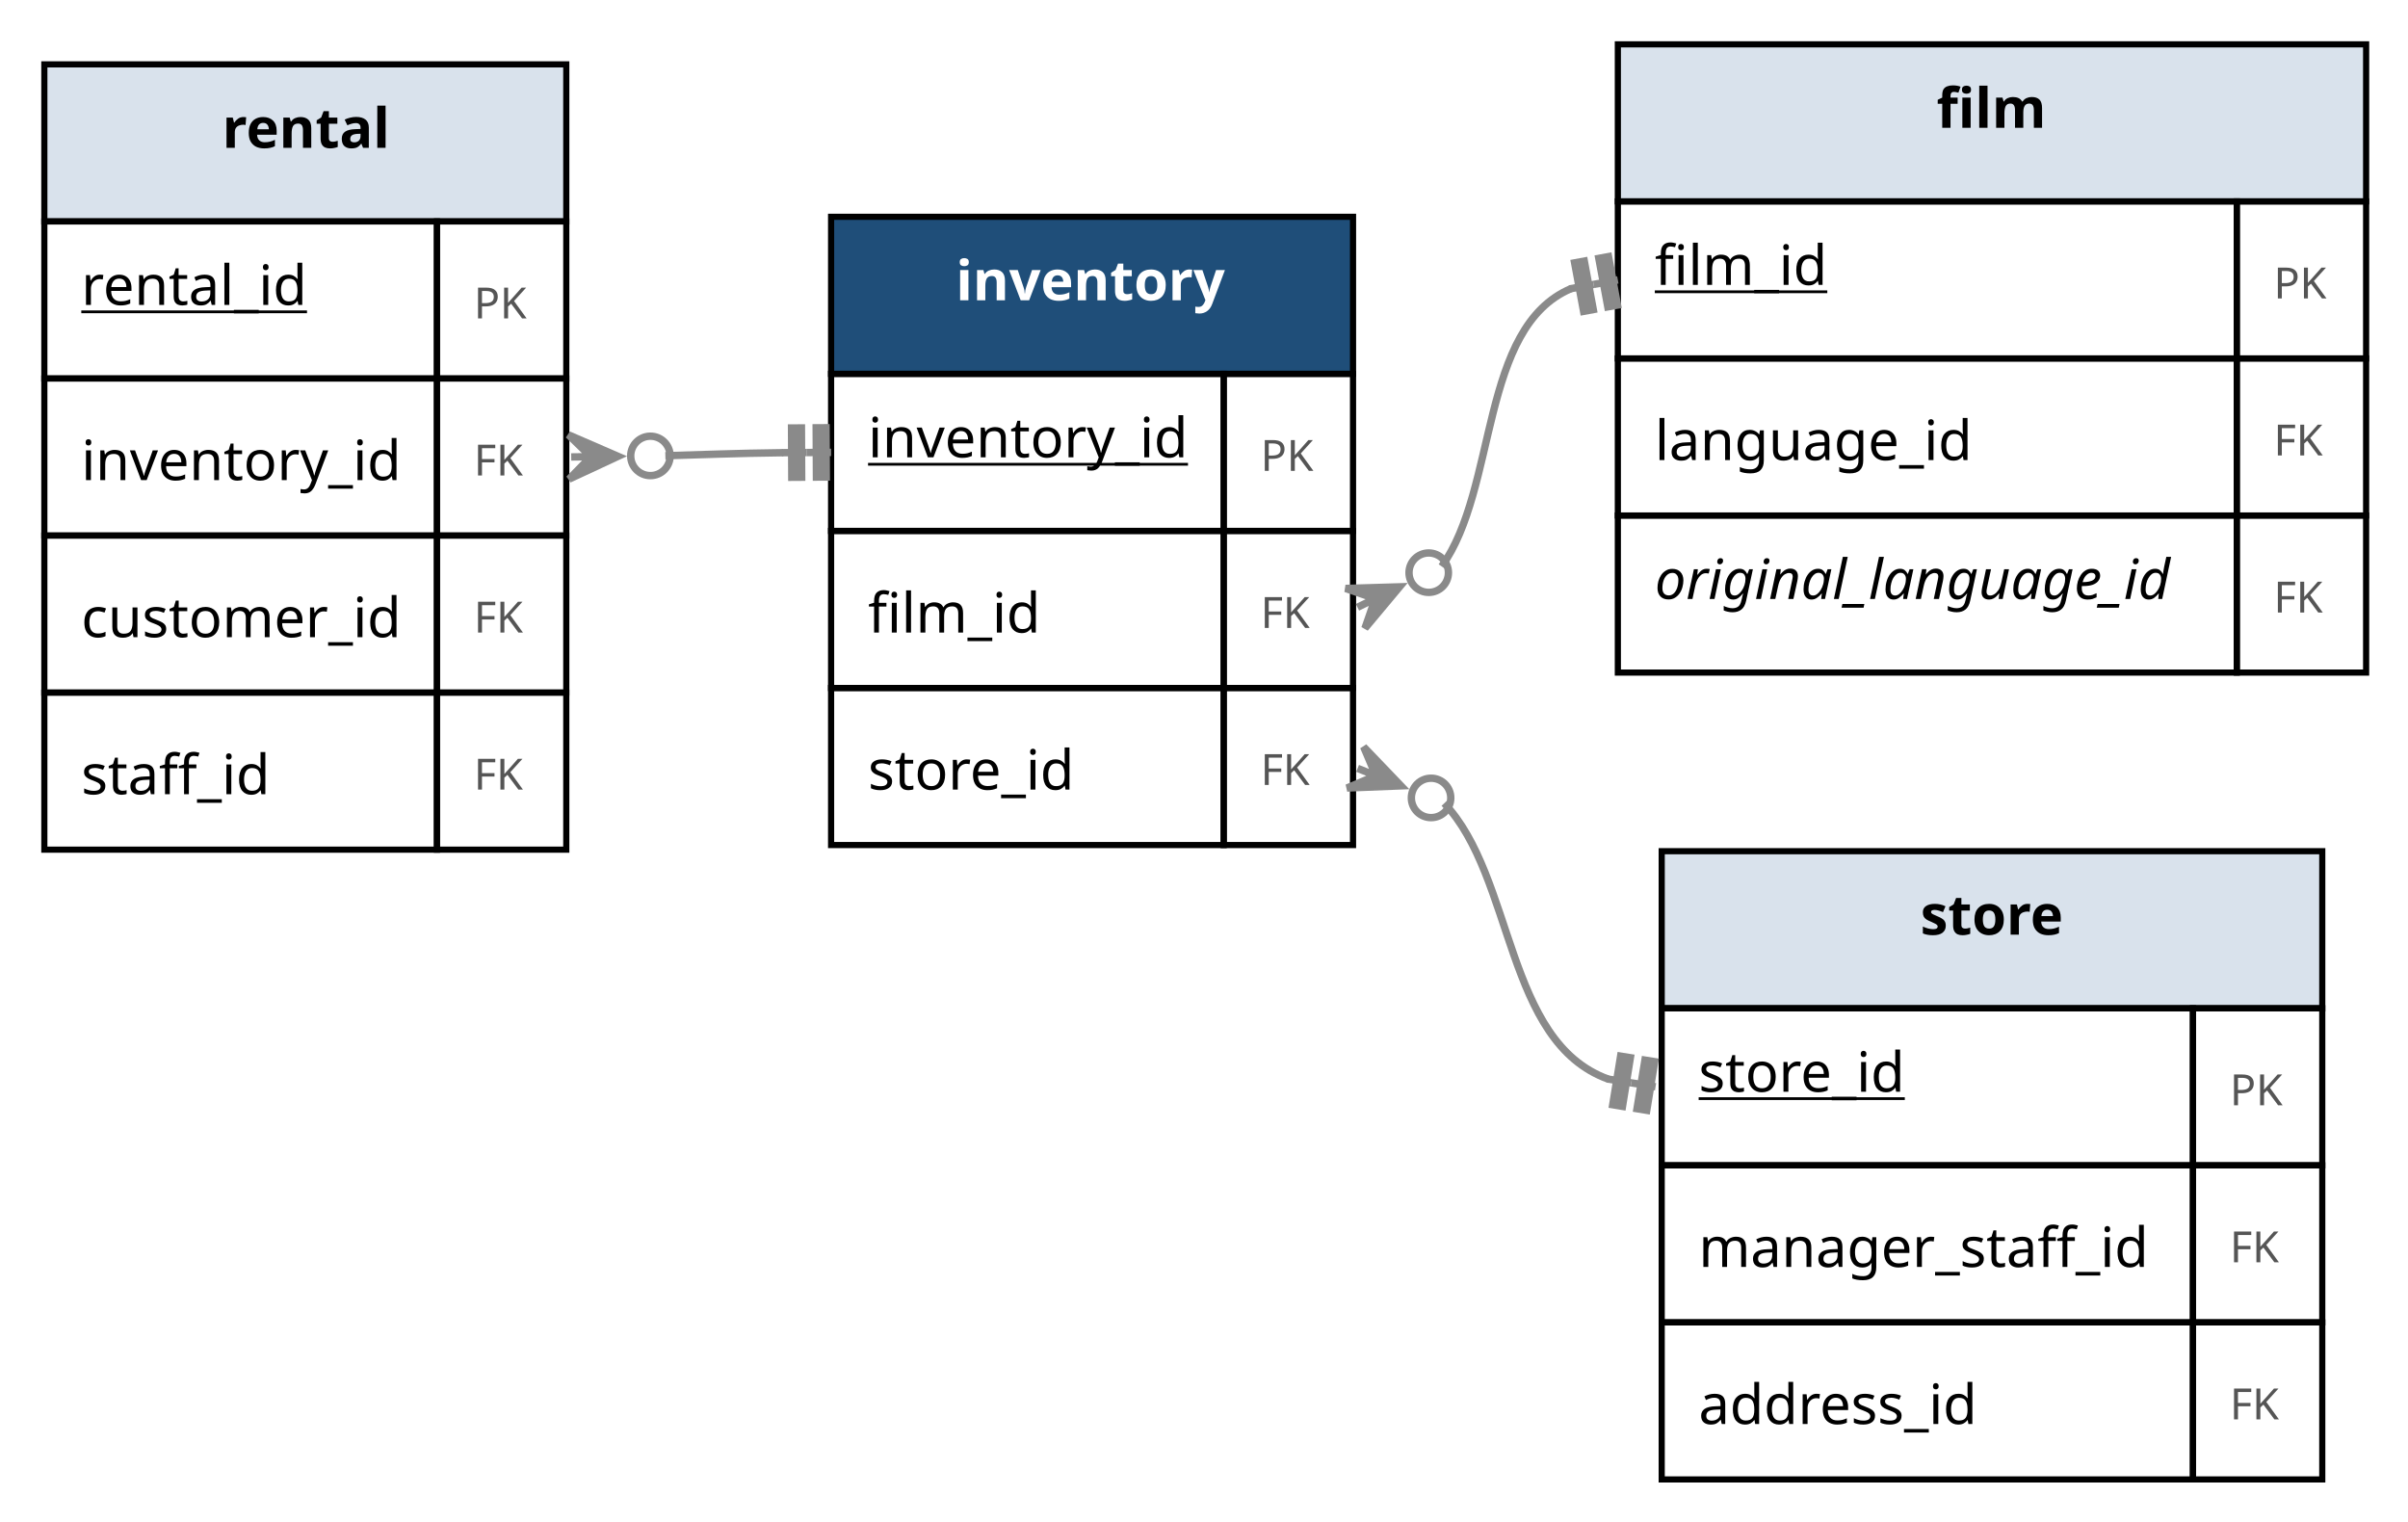
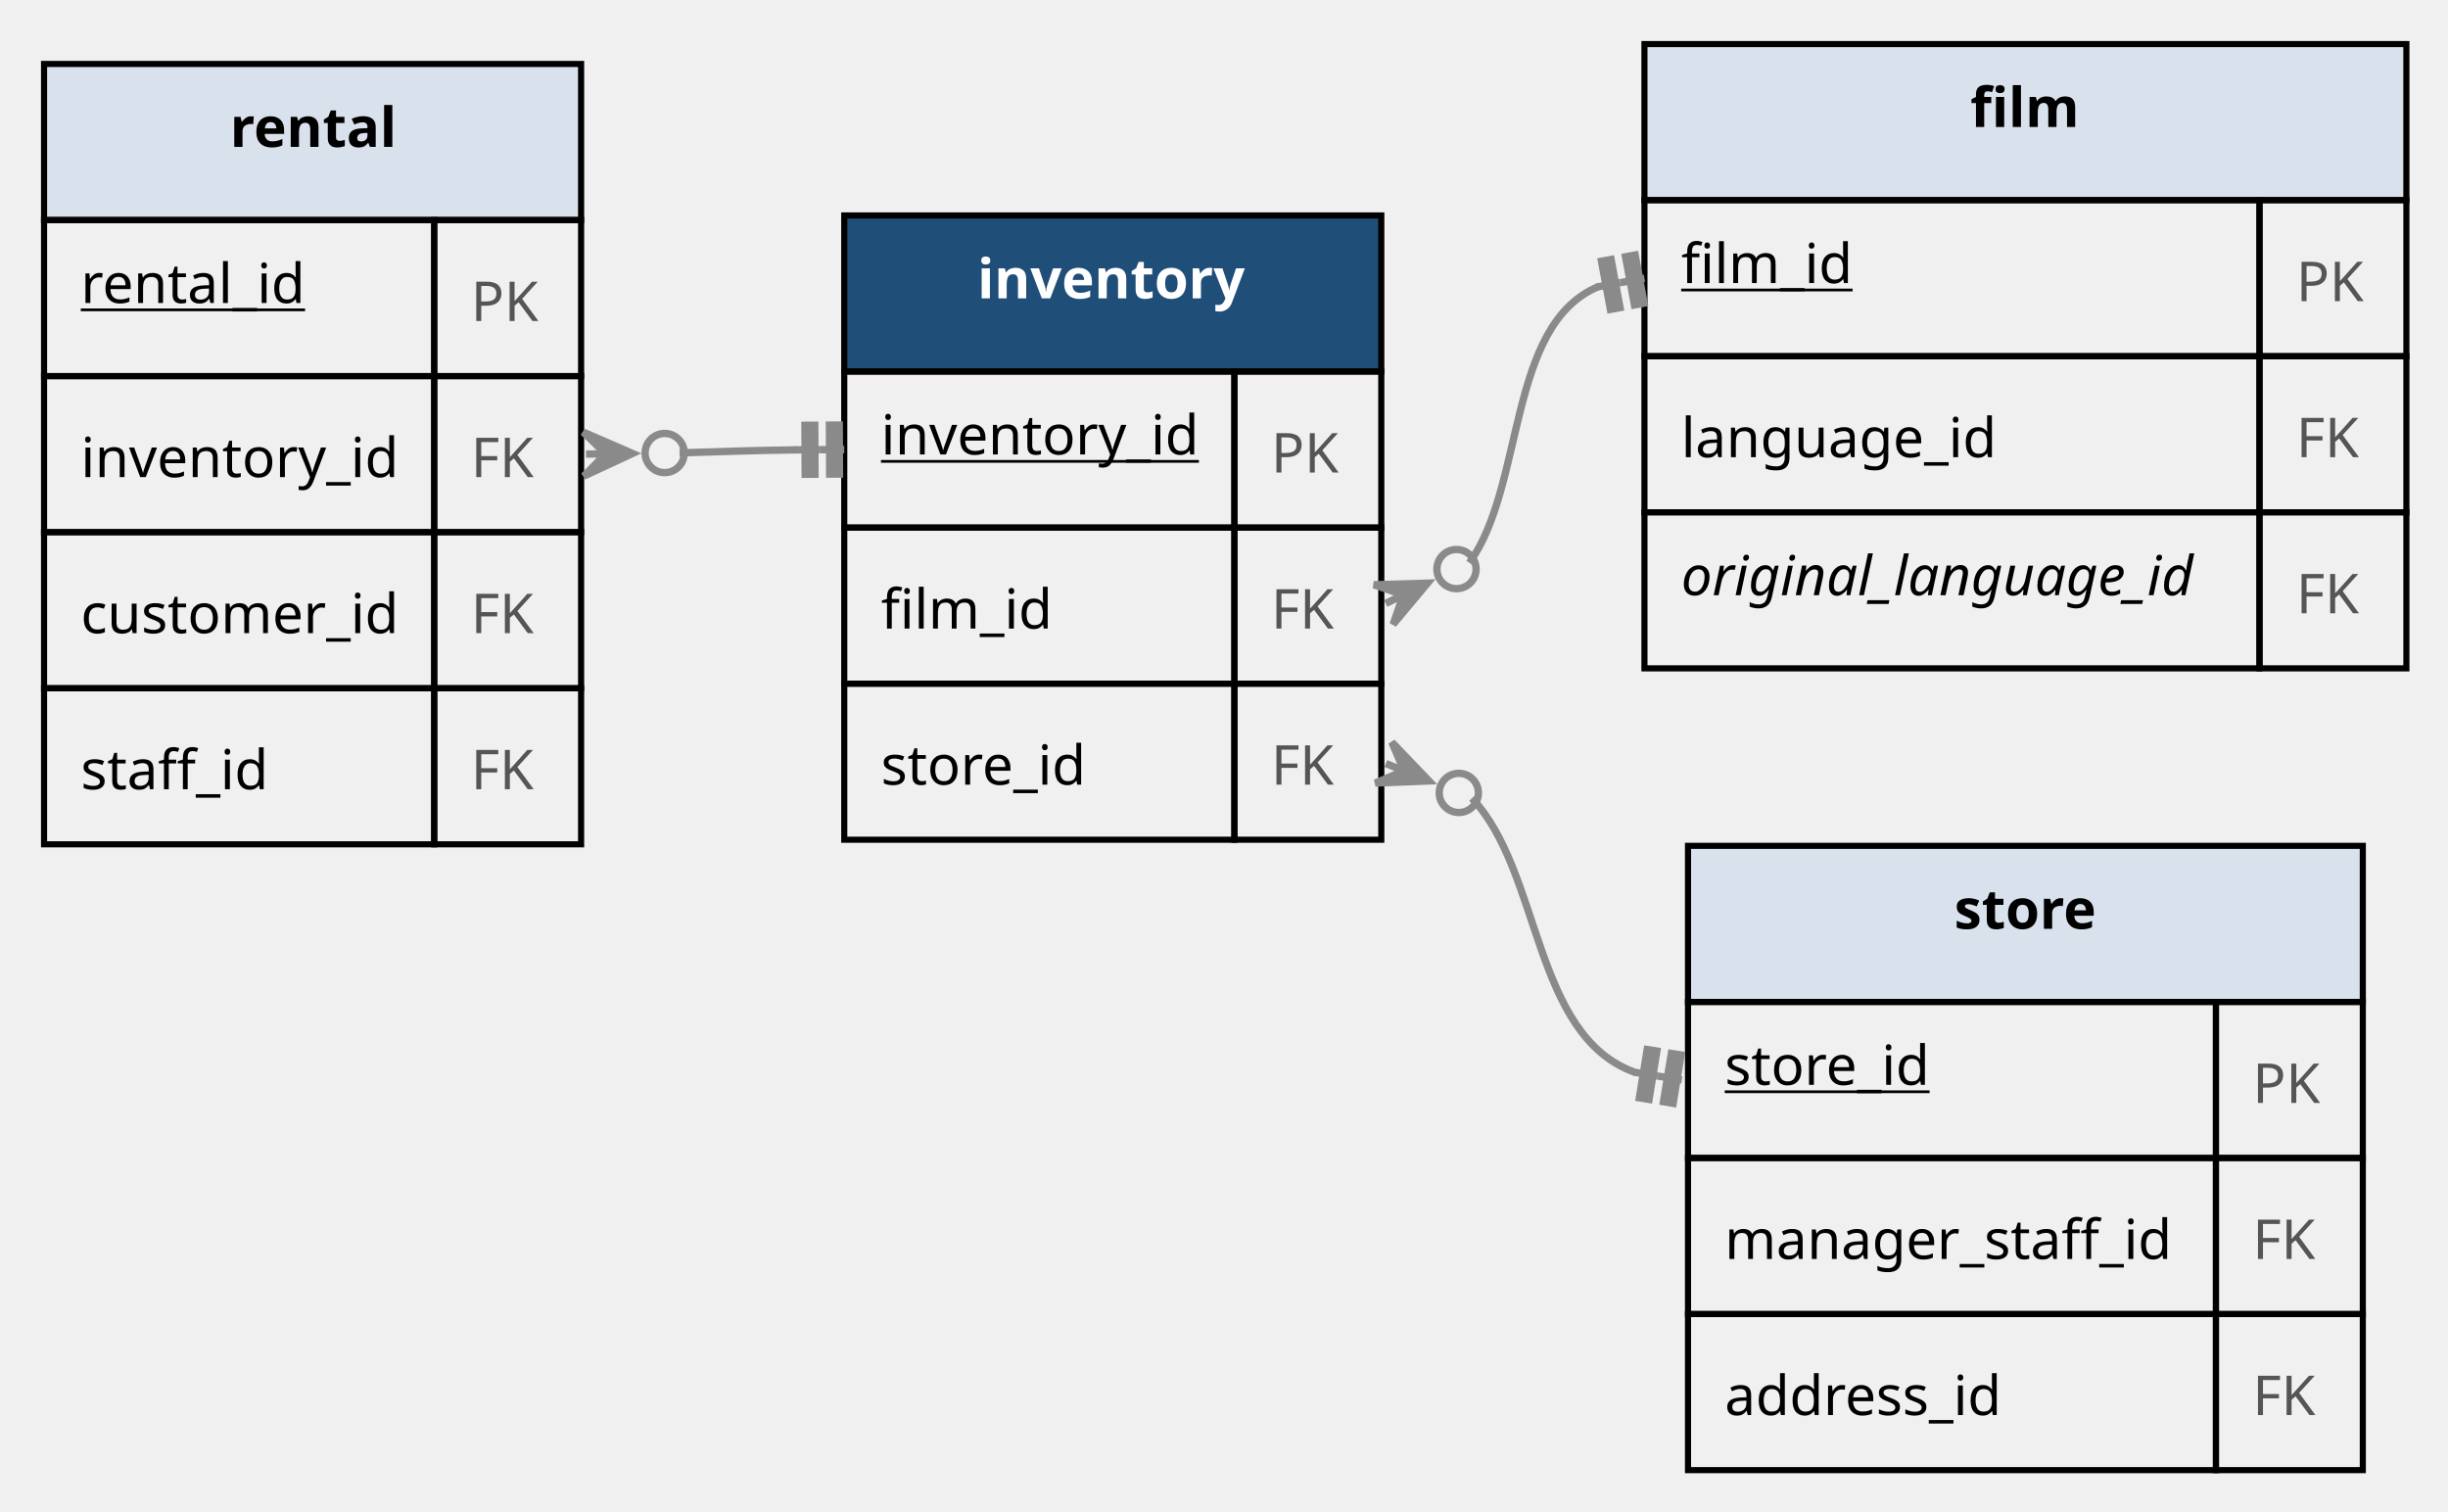
- <svg xmlns="http://www.w3.org/2000/svg" width="391pt" height="247pt" viewBox="0.00 0.00 391.00 247.00">
+ <svg xmlns="http://www.w3.org/2000/svg" width="400pt" height="247pt" viewBox="0.00 0.00 400.00 247.00">
  <g id="graph0" class="graph" transform="scale(1 1) rotate(0) translate(7.2 240.2)">
-     <polygon fill="white" stroke="none" points="-7.2,7.2 -7.2,-240.2 384.2,-240.2 384.2,7.2 -7.2,7.2" />
    <g id="node1" class="node">
-       <polygon fill="#1f4e79" stroke="none" points="127.75,-179.5 127.75,-205 212.5,-205 212.5,-179.5 127.75,-179.5" />
-       <polygon fill="none" stroke="#000000" points="127.75,-179.5 127.75,-205 212.5,-205 212.5,-179.5 127.75,-179.5" />
-       <text xml:space="preserve" text-anchor="start" x="148" y="-191.45" font-family="Noto Sans KR" font-weight="bold" font-size="9.00" fill="#ffffff">inventory</text>
-       <polygon fill="none" stroke="#000000" points="127.75,-154 127.75,-179.5 191.5,-179.5 191.5,-154 127.75,-154" />
-       <text xml:space="preserve" text-anchor="start" x="133.75" y="-165.95" font-family="Noto Sans KR" text-decoration="underline" font-size="9.00">inventory_id</text>
-       <polygon fill="none" stroke="#000000" points="191.5,-154 191.5,-179.5 212.5,-179.5 212.5,-154 191.5,-154" />
-       <text xml:space="preserve" text-anchor="start" x="197.5" y="-163.75" font-family="Noto Sans KR" font-size="7.00" fill="#555555">PK</text>
-       <polygon fill="none" stroke="#000000" points="127.75,-128.5 127.75,-154 191.5,-154 191.5,-128.5 127.75,-128.5" />
-       <text xml:space="preserve" text-anchor="start" x="133.75" y="-137.5" font-family="Noto Sans KR" font-size="9.00">film_id</text>
-       <polygon fill="none" stroke="#000000" points="191.5,-128.5 191.5,-154 212.5,-154 212.5,-128.5 191.5,-128.5" />
-       <text xml:space="preserve" text-anchor="start" x="197.5" y="-138.25" font-family="Noto Sans KR" font-size="7.00" fill="#555555">FK</text>
-       <polygon fill="none" stroke="#000000" points="127.75,-103 127.75,-128.5 191.5,-128.5 191.5,-103 127.75,-103" />
-       <text xml:space="preserve" text-anchor="start" x="133.75" y="-112" font-family="Noto Sans KR" font-size="9.00">store_id</text>
-       <polygon fill="none" stroke="#000000" points="191.5,-103 191.5,-128.5 212.5,-128.5 212.5,-103 191.5,-103" />
-       <text xml:space="preserve" text-anchor="start" x="197.5" y="-112.75" font-family="Noto Sans KR" font-size="7.00" fill="#555555">FK</text>
+       <polygon fill="#1f4e79" stroke="none" points="130.75,-179.5 130.75,-205 218.5,-205 218.5,-179.5 130.75,-179.5" />
+       <polygon fill="none" stroke="#000000" points="130.75,-179.5 130.75,-205 218.5,-205 218.5,-179.5 130.75,-179.5" />
+       <text xml:space="preserve" text-anchor="start" x="152.5" y="-191.45" font-family="Noto Sans KR" font-weight="bold" font-size="9.00" fill="#ffffff">inventory</text>
+       <polygon fill="none" stroke="#000000" points="130.75,-154 130.75,-179.5 194.5,-179.5 194.5,-154 130.75,-154" />
+       <text xml:space="preserve" text-anchor="start" x="136.75" y="-165.95" font-family="Noto Sans KR" text-decoration="underline" font-size="9.00">inventory_id</text>
+       <polygon fill="none" stroke="#000000" points="194.5,-154 194.5,-179.5 218.5,-179.5 218.5,-154 194.5,-154" />
+       <text xml:space="preserve" text-anchor="start" x="200.5" y="-163" font-family="Noto Sans KR" font-size="9.00" fill="#555555">PK</text>
+       <polygon fill="none" stroke="#000000" points="130.75,-128.5 130.75,-154 194.5,-154 194.5,-128.5 130.75,-128.5" />
+       <text xml:space="preserve" text-anchor="start" x="136.75" y="-137.5" font-family="Noto Sans KR" font-size="9.00">film_id</text>
+       <polygon fill="none" stroke="#000000" points="194.5,-128.5 194.5,-154 218.5,-154 218.5,-128.5 194.5,-128.5" />
+       <text xml:space="preserve" text-anchor="start" x="200.5" y="-137.5" font-family="Noto Sans KR" font-size="9.00" fill="#555555">FK</text>
+       <polygon fill="none" stroke="#000000" points="130.75,-103 130.75,-128.5 194.5,-128.5 194.5,-103 130.75,-103" />
+       <text xml:space="preserve" text-anchor="start" x="136.75" y="-112" font-family="Noto Sans KR" font-size="9.00">store_id</text>
+       <polygon fill="none" stroke="#000000" points="194.5,-103 194.5,-128.5 218.5,-128.5 218.5,-103 194.5,-103" />
+       <text xml:space="preserve" text-anchor="start" x="200.5" y="-112" font-family="Noto Sans KR" font-size="9.00" fill="#555555">FK</text>
    </g>
    <g id="node2" class="node">
-       <polygon fill="#d9e2ec" stroke="none" points="255.5,-207.5 255.5,-233 377,-233 377,-207.5 255.5,-207.5" />
-       <polygon fill="none" stroke="#000000" points="255.5,-207.5 255.5,-233 377,-233 377,-207.5 255.5,-207.5" />
-       <text xml:space="preserve" text-anchor="start" x="307.25" y="-219.45" font-family="Noto Sans KR" font-weight="bold" font-size="9.00" fill="#000000">film</text>
-       <polygon fill="none" stroke="#000000" points="255.5,-182 255.5,-207.5 356,-207.5 356,-182 255.5,-182" />
-       <text xml:space="preserve" text-anchor="start" x="261.5" y="-193.95" font-family="Noto Sans KR" text-decoration="underline" font-size="9.00">film_id</text>
-       <polygon fill="none" stroke="#000000" points="356,-182 356,-207.5 377,-207.5 377,-182 356,-182" />
-       <text xml:space="preserve" text-anchor="start" x="362" y="-191.75" font-family="Noto Sans KR" font-size="7.00" fill="#555555">PK</text>
-       <polygon fill="none" stroke="#000000" points="255.5,-156.5 255.5,-182 356,-182 356,-156.5 255.5,-156.5" />
-       <text xml:space="preserve" text-anchor="start" x="261.5" y="-165.5" font-family="Noto Sans KR" font-size="9.00">language_id</text>
-       <polygon fill="none" stroke="#000000" points="356,-156.5 356,-182 377,-182 377,-156.5 356,-156.5" />
-       <text xml:space="preserve" text-anchor="start" x="362" y="-166.25" font-family="Noto Sans KR" font-size="7.00" fill="#555555">FK</text>
-       <polygon fill="none" stroke="#000000" points="255.5,-131 255.5,-156.5 356,-156.5 356,-131 255.5,-131" />
-       <text xml:space="preserve" text-anchor="start" x="261.5" y="-142.95" font-family="Noto Sans KR" font-style="italic" font-size="9.00">original_language_id</text>
-       <polygon fill="none" stroke="#000000" points="356,-131 356,-156.5 377,-156.5 377,-131 356,-131" />
-       <text xml:space="preserve" text-anchor="start" x="362" y="-140.75" font-family="Noto Sans KR" font-size="7.00" fill="#555555">FK</text>
+       <polygon fill="#d9e2ec" stroke="none" points="261.5,-207.5 261.5,-233 386,-233 386,-207.5 261.5,-207.5" />
+       <polygon fill="none" stroke="#000000" points="261.5,-207.5 261.5,-233 386,-233 386,-207.5 261.5,-207.5" />
+       <text xml:space="preserve" text-anchor="start" x="314.75" y="-219.45" font-family="Noto Sans KR" font-weight="bold" font-size="9.00" fill="#000000">film</text>
+       <polygon fill="none" stroke="#000000" points="261.5,-182 261.5,-207.5 362,-207.5 362,-182 261.5,-182" />
+       <text xml:space="preserve" text-anchor="start" x="267.5" y="-193.95" font-family="Noto Sans KR" text-decoration="underline" font-size="9.00">film_id</text>
+       <polygon fill="none" stroke="#000000" points="362,-182 362,-207.5 386,-207.5 386,-182 362,-182" />
+       <text xml:space="preserve" text-anchor="start" x="368" y="-191" font-family="Noto Sans KR" font-size="9.00" fill="#555555">PK</text>
+       <polygon fill="none" stroke="#000000" points="261.5,-156.5 261.5,-182 362,-182 362,-156.5 261.5,-156.5" />
+       <text xml:space="preserve" text-anchor="start" x="267.5" y="-165.5" font-family="Noto Sans KR" font-size="9.00">language_id</text>
+       <polygon fill="none" stroke="#000000" points="362,-156.5 362,-182 386,-182 386,-156.5 362,-156.5" />
+       <text xml:space="preserve" text-anchor="start" x="368" y="-165.5" font-family="Noto Sans KR" font-size="9.00" fill="#555555">FK</text>
+       <polygon fill="none" stroke="#000000" points="261.5,-131 261.5,-156.5 362,-156.5 362,-131 261.5,-131" />
+       <text xml:space="preserve" text-anchor="start" x="267.5" y="-142.95" font-family="Noto Sans KR" font-style="italic" font-size="9.00">original_language_id</text>
+       <polygon fill="none" stroke="#000000" points="362,-131 362,-156.5 386,-156.5 386,-131 362,-131" />
+       <text xml:space="preserve" text-anchor="start" x="368" y="-140" font-family="Noto Sans KR" font-size="9.00" fill="#555555">FK</text>
    </g>
    <g id="edge1" class="edge">
-       <path fill="none" stroke="#8a8a8a" stroke-width="1.2" d="M226.89,-148.24C236.03,-160.93 233.01,-187.02 247.92,-193.35" />
-       <polygon fill="#8a8a8a" stroke="#8a8a8a" stroke-width="1.2" points="220.06,-144.92 214.43,-138.19 216.1,-143 213.22,-141.6 213.22,-141.6 213.22,-141.6 216.1,-143 211.29,-144.66 220.06,-144.92" />
-       <ellipse fill="none" stroke="#8a8a8a" stroke-width="1.2" cx="224.79" cy="-147.22" rx="3.2" ry="3.2" />
-       <polygon fill="#8a8a8a" stroke="#8a8a8a" stroke-width="1.2" points="255.44,-190.67 253.98,-198.54 252.41,-198.25 253.87,-190.38 255.44,-190.67" />
-       <polyline fill="none" stroke="#8a8a8a" stroke-width="1.2" points="255.5,-194.75 251.57,-194.02" />
-       <polygon fill="#8a8a8a" stroke="#8a8a8a" stroke-width="1.2" points="251.51,-189.94 250.05,-197.81 248.48,-197.52 249.94,-189.65 251.51,-189.94" />
-       <polyline fill="none" stroke="#8a8a8a" stroke-width="1.2" points="251.57,-194.02 247.63,-193.29" />
+       <path fill="none" stroke="#8a8a8a" stroke-width="1.2" d="M232.89,-148.24C242.03,-160.93 239.01,-187.02 253.92,-193.35" />
+       <polygon fill="#8a8a8a" stroke="#8a8a8a" stroke-width="1.2" points="226.06,-144.92 220.43,-138.19 222.1,-143 219.22,-141.6 219.22,-141.6 219.22,-141.6 222.1,-143 217.29,-144.66 226.06,-144.92" />
+       <ellipse fill="none" stroke="#8a8a8a" stroke-width="1.2" cx="230.79" cy="-147.22" rx="3.2" ry="3.2" />
+       <polygon fill="#8a8a8a" stroke="#8a8a8a" stroke-width="1.2" points="261.44,-190.67 259.98,-198.54 258.41,-198.25 259.87,-190.38 261.44,-190.67" />
+       <polyline fill="none" stroke="#8a8a8a" stroke-width="1.2" points="261.5,-194.75 257.57,-194.02" />
+       <polygon fill="#8a8a8a" stroke="#8a8a8a" stroke-width="1.2" points="257.51,-189.94 256.05,-197.81 254.48,-197.52 255.94,-189.65 257.51,-189.94" />
+       <polyline fill="none" stroke="#8a8a8a" stroke-width="1.2" points="257.57,-194.02 253.63,-193.29" />
    </g>
    <g id="node3" class="node">
-       <polygon fill="#d9e2ec" stroke="none" points="262.62,-76.5 262.62,-102 369.88,-102 369.88,-76.5 262.62,-76.5" />
-       <polygon fill="none" stroke="#000000" points="262.62,-76.5 262.62,-102 369.88,-102 369.88,-76.5 262.62,-76.5" />
-       <text xml:space="preserve" text-anchor="start" x="304.62" y="-88.45" font-family="Noto Sans KR" font-weight="bold" font-size="9.00" fill="#000000">store</text>
-       <polygon fill="none" stroke="#000000" points="262.62,-51 262.62,-76.5 348.88,-76.5 348.88,-51 262.62,-51" />
-       <text xml:space="preserve" text-anchor="start" x="268.62" y="-62.95" font-family="Noto Sans KR" text-decoration="underline" font-size="9.00">store_id</text>
-       <polygon fill="none" stroke="#000000" points="348.88,-51 348.88,-76.5 369.88,-76.5 369.88,-51 348.88,-51" />
-       <text xml:space="preserve" text-anchor="start" x="354.88" y="-60.75" font-family="Noto Sans KR" font-size="7.00" fill="#555555">PK</text>
-       <polygon fill="none" stroke="#000000" points="262.62,-25.5 262.62,-51 348.88,-51 348.88,-25.5 262.62,-25.5" />
-       <text xml:space="preserve" text-anchor="start" x="268.62" y="-34.5" font-family="Noto Sans KR" font-size="9.00">manager_staff_id</text>
-       <polygon fill="none" stroke="#000000" points="348.88,-25.5 348.88,-51 369.88,-51 369.88,-25.5 348.88,-25.5" />
-       <text xml:space="preserve" text-anchor="start" x="354.88" y="-35.25" font-family="Noto Sans KR" font-size="7.00" fill="#555555">FK</text>
-       <polygon fill="none" stroke="#000000" points="262.62,0 262.62,-25.5 348.88,-25.5 348.88,0 262.62,0" />
-       <text xml:space="preserve" text-anchor="start" x="268.62" y="-9" font-family="Noto Sans KR" font-size="9.00">address_id</text>
-       <polygon fill="none" stroke="#000000" points="348.88,0 348.88,-25.5 369.88,-25.5 369.88,0 348.88,0" />
-       <text xml:space="preserve" text-anchor="start" x="354.88" y="-9.75" font-family="Noto Sans KR" font-size="7.00" fill="#555555">FK</text>
+       <polygon fill="#d9e2ec" stroke="none" points="268.62,-76.5 268.62,-102 378.88,-102 378.88,-76.5 268.62,-76.5" />
+       <polygon fill="none" stroke="#000000" points="268.62,-76.5 268.62,-102 378.88,-102 378.88,-76.5 268.62,-76.5" />
+       <text xml:space="preserve" text-anchor="start" x="312.12" y="-88.45" font-family="Noto Sans KR" font-weight="bold" font-size="9.00" fill="#000000">store</text>
+       <polygon fill="none" stroke="#000000" points="268.62,-51 268.62,-76.5 354.88,-76.5 354.88,-51 268.62,-51" />
+       <text xml:space="preserve" text-anchor="start" x="274.62" y="-62.95" font-family="Noto Sans KR" text-decoration="underline" font-size="9.00">store_id</text>
+       <polygon fill="none" stroke="#000000" points="354.88,-51 354.88,-76.5 378.88,-76.5 378.88,-51 354.88,-51" />
+       <text xml:space="preserve" text-anchor="start" x="360.88" y="-60" font-family="Noto Sans KR" font-size="9.00" fill="#555555">PK</text>
+       <polygon fill="none" stroke="#000000" points="268.62,-25.5 268.62,-51 354.88,-51 354.88,-25.5 268.62,-25.5" />
+       <text xml:space="preserve" text-anchor="start" x="274.62" y="-34.5" font-family="Noto Sans KR" font-size="9.00">manager_staff_id</text>
+       <polygon fill="none" stroke="#000000" points="354.88,-25.5 354.88,-51 378.88,-51 378.88,-25.5 354.88,-25.5" />
+       <text xml:space="preserve" text-anchor="start" x="360.88" y="-34.5" font-family="Noto Sans KR" font-size="9.00" fill="#555555">FK</text>
+       <polygon fill="none" stroke="#000000" points="268.62,0 268.62,-25.5 354.88,-25.5 354.88,0 268.62,0" />
+       <text xml:space="preserve" text-anchor="start" x="274.62" y="-9" font-family="Noto Sans KR" font-size="9.00">address_id</text>
+       <polygon fill="none" stroke="#000000" points="354.88,0 354.88,-25.5 378.88,-25.5 378.88,0 354.88,0" />
+       <text xml:space="preserve" text-anchor="start" x="360.88" y="-9" font-family="Noto Sans KR" font-size="9.00" fill="#555555">FK</text>
    </g>
    <g id="edge2" class="edge">
-       <path fill="none" stroke="#8a8a8a" stroke-width="1.2" d="M227.31,-109.78C238.73,-97.73 237.18,-71.08 253.92,-65" />
-       <polygon fill="#8a8a8a" stroke="#8a8a8a" stroke-width="1.2" points="220.29,-112.61 211.53,-112.26 216.21,-114.26 213.24,-115.45 213.24,-115.45 213.24,-115.45 216.21,-114.26 214.22,-118.94 220.29,-112.61" />
-       <ellipse fill="none" stroke="#8a8a8a" stroke-width="1.2" cx="225.17" cy="-110.65" rx="3.2" ry="3.2" />
-       <polygon fill="#8a8a8a" stroke="#8a8a8a" stroke-width="1.2" points="260.19,-59.93 261.48,-67.83 259.9,-68.08 258.61,-60.19 260.19,-59.93" />
-       <polyline fill="none" stroke="#8a8a8a" stroke-width="1.2" points="261.62,-63.75 257.68,-64.39" />
-       <polygon fill="#8a8a8a" stroke="#8a8a8a" stroke-width="1.2" points="256.25,-60.57 257.53,-68.47 255.95,-68.72 254.67,-60.83 256.25,-60.57" />
-       <polyline fill="none" stroke="#8a8a8a" stroke-width="1.2" points="257.68,-64.39 253.73,-65.03" />
+       <path fill="none" stroke="#8a8a8a" stroke-width="1.2" d="M233.31,-109.78C244.73,-97.73 243.18,-71.08 259.92,-65" />
+       <polygon fill="#8a8a8a" stroke="#8a8a8a" stroke-width="1.2" points="226.29,-112.61 217.53,-112.26 222.21,-114.26 219.24,-115.45 219.24,-115.45 219.24,-115.45 222.21,-114.26 220.22,-118.94 226.29,-112.61" />
+       <ellipse fill="none" stroke="#8a8a8a" stroke-width="1.2" cx="231.17" cy="-110.65" rx="3.2" ry="3.2" />
+       <polygon fill="#8a8a8a" stroke="#8a8a8a" stroke-width="1.2" points="266.19,-59.93 267.48,-67.83 265.9,-68.08 264.61,-60.19 266.19,-59.93" />
+       <polyline fill="none" stroke="#8a8a8a" stroke-width="1.2" points="267.62,-63.75 263.68,-64.39" />
+       <polygon fill="#8a8a8a" stroke="#8a8a8a" stroke-width="1.2" points="262.25,-60.57 263.53,-68.47 261.95,-68.72 260.67,-60.83 262.25,-60.57" />
+       <polyline fill="none" stroke="#8a8a8a" stroke-width="1.2" points="263.68,-64.39 259.73,-65.03" />
    </g>
    <g id="node4" class="node">
-       <polygon fill="#d9e2ec" stroke="none" points="0,-204.25 0,-229.75 84.75,-229.75 84.75,-204.25 0,-204.25" />
-       <polygon fill="none" stroke="#000000" points="0,-204.25 0,-229.75 84.75,-229.75 84.75,-204.25 0,-204.25" />
-       <text xml:space="preserve" text-anchor="start" x="28.88" y="-216.2" font-family="Noto Sans KR" font-weight="bold" font-size="9.00" fill="#000000">rental</text>
+       <polygon fill="#d9e2ec" stroke="none" points="0,-204.25 0,-229.75 87.75,-229.75 87.75,-204.25 0,-204.25" />
+       <polygon fill="none" stroke="#000000" points="0,-204.25 0,-229.75 87.75,-229.75 87.75,-204.25 0,-204.25" />
+       <text xml:space="preserve" text-anchor="start" x="30.38" y="-216.2" font-family="Noto Sans KR" font-weight="bold" font-size="9.00" fill="#000000">rental</text>
      <polygon fill="none" stroke="#000000" points="0,-178.75 0,-204.25 63.75,-204.25 63.75,-178.75 0,-178.75" />
      <text xml:space="preserve" text-anchor="start" x="6" y="-190.7" font-family="Noto Sans KR" text-decoration="underline" font-size="9.00">rental_id</text>
-       <polygon fill="none" stroke="#000000" points="63.75,-178.75 63.75,-204.25 84.75,-204.25 84.75,-178.75 63.75,-178.75" />
-       <text xml:space="preserve" text-anchor="start" x="69.75" y="-188.5" font-family="Noto Sans KR" font-size="7.00" fill="#555555">PK</text>
+       <polygon fill="none" stroke="#000000" points="63.75,-178.75 63.75,-204.25 87.75,-204.25 87.75,-178.75 63.75,-178.75" />
+       <text xml:space="preserve" text-anchor="start" x="69.75" y="-187.75" font-family="Noto Sans KR" font-size="9.00" fill="#555555">PK</text>
      <polygon fill="none" stroke="#000000" points="0,-153.25 0,-178.75 63.75,-178.75 63.75,-153.25 0,-153.25" />
      <text xml:space="preserve" text-anchor="start" x="6" y="-162.25" font-family="Noto Sans KR" font-size="9.00">inventory_id</text>
-       <polygon fill="none" stroke="#000000" points="63.75,-153.25 63.75,-178.75 84.75,-178.75 84.75,-153.25 63.75,-153.25" />
-       <text xml:space="preserve" text-anchor="start" x="69.75" y="-163" font-family="Noto Sans KR" font-size="7.00" fill="#555555">FK</text>
+       <polygon fill="none" stroke="#000000" points="63.75,-153.25 63.75,-178.75 87.75,-178.75 87.75,-153.25 63.75,-153.25" />
+       <text xml:space="preserve" text-anchor="start" x="69.75" y="-162.25" font-family="Noto Sans KR" font-size="9.00" fill="#555555">FK</text>
      <polygon fill="none" stroke="#000000" points="0,-127.75 0,-153.25 63.75,-153.25 63.75,-127.75 0,-127.75" />
      <text xml:space="preserve" text-anchor="start" x="6" y="-136.75" font-family="Noto Sans KR" font-size="9.00">customer_id</text>
-       <polygon fill="none" stroke="#000000" points="63.75,-127.75 63.75,-153.25 84.75,-153.25 84.75,-127.75 63.75,-127.75" />
-       <text xml:space="preserve" text-anchor="start" x="69.75" y="-137.5" font-family="Noto Sans KR" font-size="7.00" fill="#555555">FK</text>
+       <polygon fill="none" stroke="#000000" points="63.75,-127.75 63.75,-153.25 87.75,-153.25 87.75,-127.75 63.75,-127.75" />
+       <text xml:space="preserve" text-anchor="start" x="69.75" y="-136.75" font-family="Noto Sans KR" font-size="9.00" fill="#555555">FK</text>
      <polygon fill="none" stroke="#000000" points="0,-102.25 0,-127.75 63.75,-127.75 63.75,-102.25 0,-102.25" />
      <text xml:space="preserve" text-anchor="start" x="6" y="-111.25" font-family="Noto Sans KR" font-size="9.00">staff_id</text>
-       <polygon fill="none" stroke="#000000" points="63.75,-102.25 63.75,-127.75 84.75,-127.75 84.75,-102.25 63.75,-102.25" />
-       <text xml:space="preserve" text-anchor="start" x="69.75" y="-112" font-family="Noto Sans KR" font-size="7.00" fill="#555555">FK</text>
+       <polygon fill="none" stroke="#000000" points="63.75,-102.25 63.75,-127.75 87.75,-127.75 87.75,-102.25 63.75,-102.25" />
+       <text xml:space="preserve" text-anchor="start" x="69.75" y="-111.25" font-family="Noto Sans KR" font-size="9.00" fill="#555555">FK</text>
    </g>
    <g id="edge3" class="edge">
-       <path fill="none" stroke="#8a8a8a" stroke-width="1.2" d="M100.84,-166.21C107.08,-166.38 112.27,-166.61 119.93,-166.7" />
-       <polygon fill="#8a8a8a" stroke="#8a8a8a" stroke-width="1.2" points="93.15,-166.11 85.2,-162.41 88.75,-166.05 85.55,-166.01 85.55,-166.01 85.55,-166.01 88.75,-166.05 85.1,-169.6 93.15,-166.11" />
-       <ellipse fill="none" stroke="#8a8a8a" stroke-width="1.2" cx="98.41" cy="-166.18" rx="3.2" ry="3.2" />
-       <polygon fill="#8a8a8a" stroke="#8a8a8a" stroke-width="1.2" points="126.97,-162.75 126.93,-170.75 125.33,-170.74 125.37,-162.74 126.97,-162.75" />
-       <polyline fill="none" stroke="#8a8a8a" stroke-width="1.2" points="127.75,-166.75 123.75,-166.73" />
-       <polygon fill="#8a8a8a" stroke="#8a8a8a" stroke-width="1.2" points="122.97,-162.72 122.93,-170.72 121.33,-170.71 121.37,-162.71 122.97,-162.72" />
-       <polyline fill="none" stroke="#8a8a8a" stroke-width="1.2" points="123.75,-166.73 119.75,-166.7" />
+       <path fill="none" stroke="#8a8a8a" stroke-width="1.2" d="M103.84,-166.21C110.08,-166.38 115.27,-166.61 122.93,-166.7" />
+       <polygon fill="#8a8a8a" stroke="#8a8a8a" stroke-width="1.2" points="96.15,-166.11 88.2,-162.41 91.75,-166.05 88.55,-166.01 88.55,-166.01 88.55,-166.01 91.75,-166.05 88.1,-169.6 96.15,-166.11" />
+       <ellipse fill="none" stroke="#8a8a8a" stroke-width="1.2" cx="101.41" cy="-166.18" rx="3.2" ry="3.2" />
+       <polygon fill="#8a8a8a" stroke="#8a8a8a" stroke-width="1.2" points="129.97,-162.75 129.93,-170.75 128.33,-170.74 128.37,-162.74 129.97,-162.75" />
+       <polyline fill="none" stroke="#8a8a8a" stroke-width="1.2" points="130.75,-166.75 126.75,-166.73" />
+       <polygon fill="#8a8a8a" stroke="#8a8a8a" stroke-width="1.2" points="125.97,-162.72 125.93,-170.72 124.33,-170.71 124.37,-162.71 125.97,-162.72" />
+       <polyline fill="none" stroke="#8a8a8a" stroke-width="1.2" points="126.75,-166.73 122.75,-166.7" />
    </g>
  </g>
</svg>
